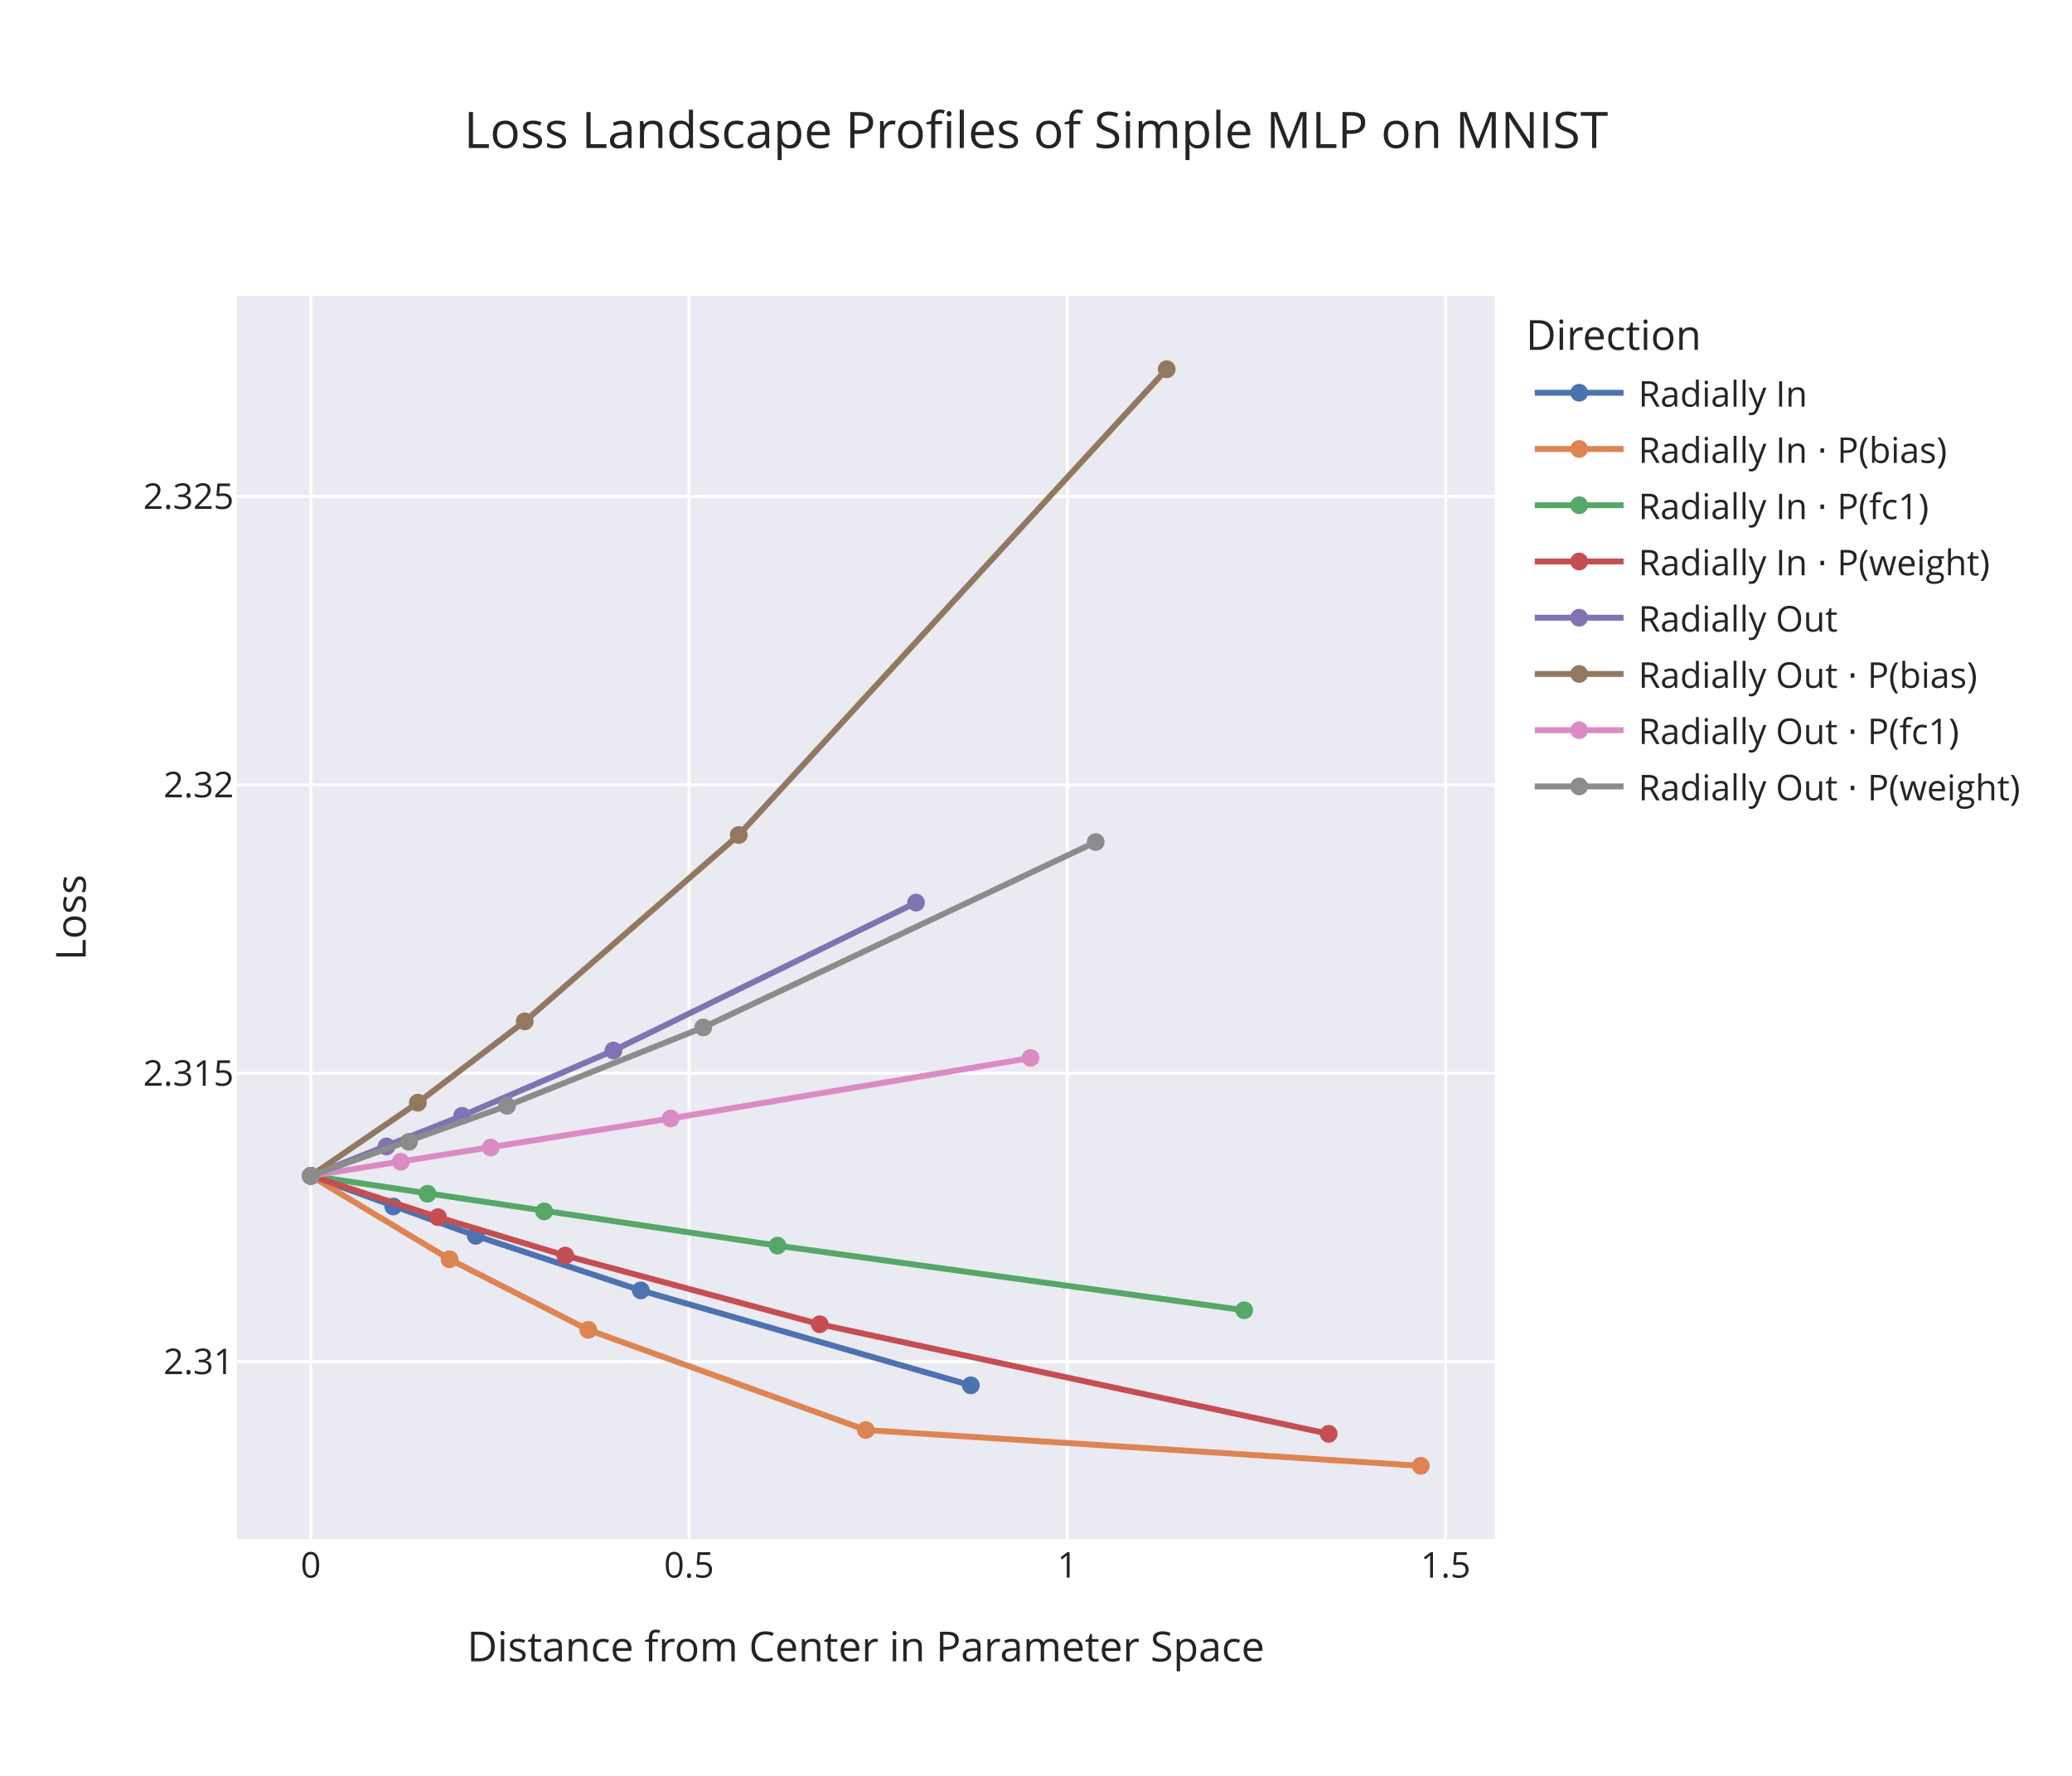
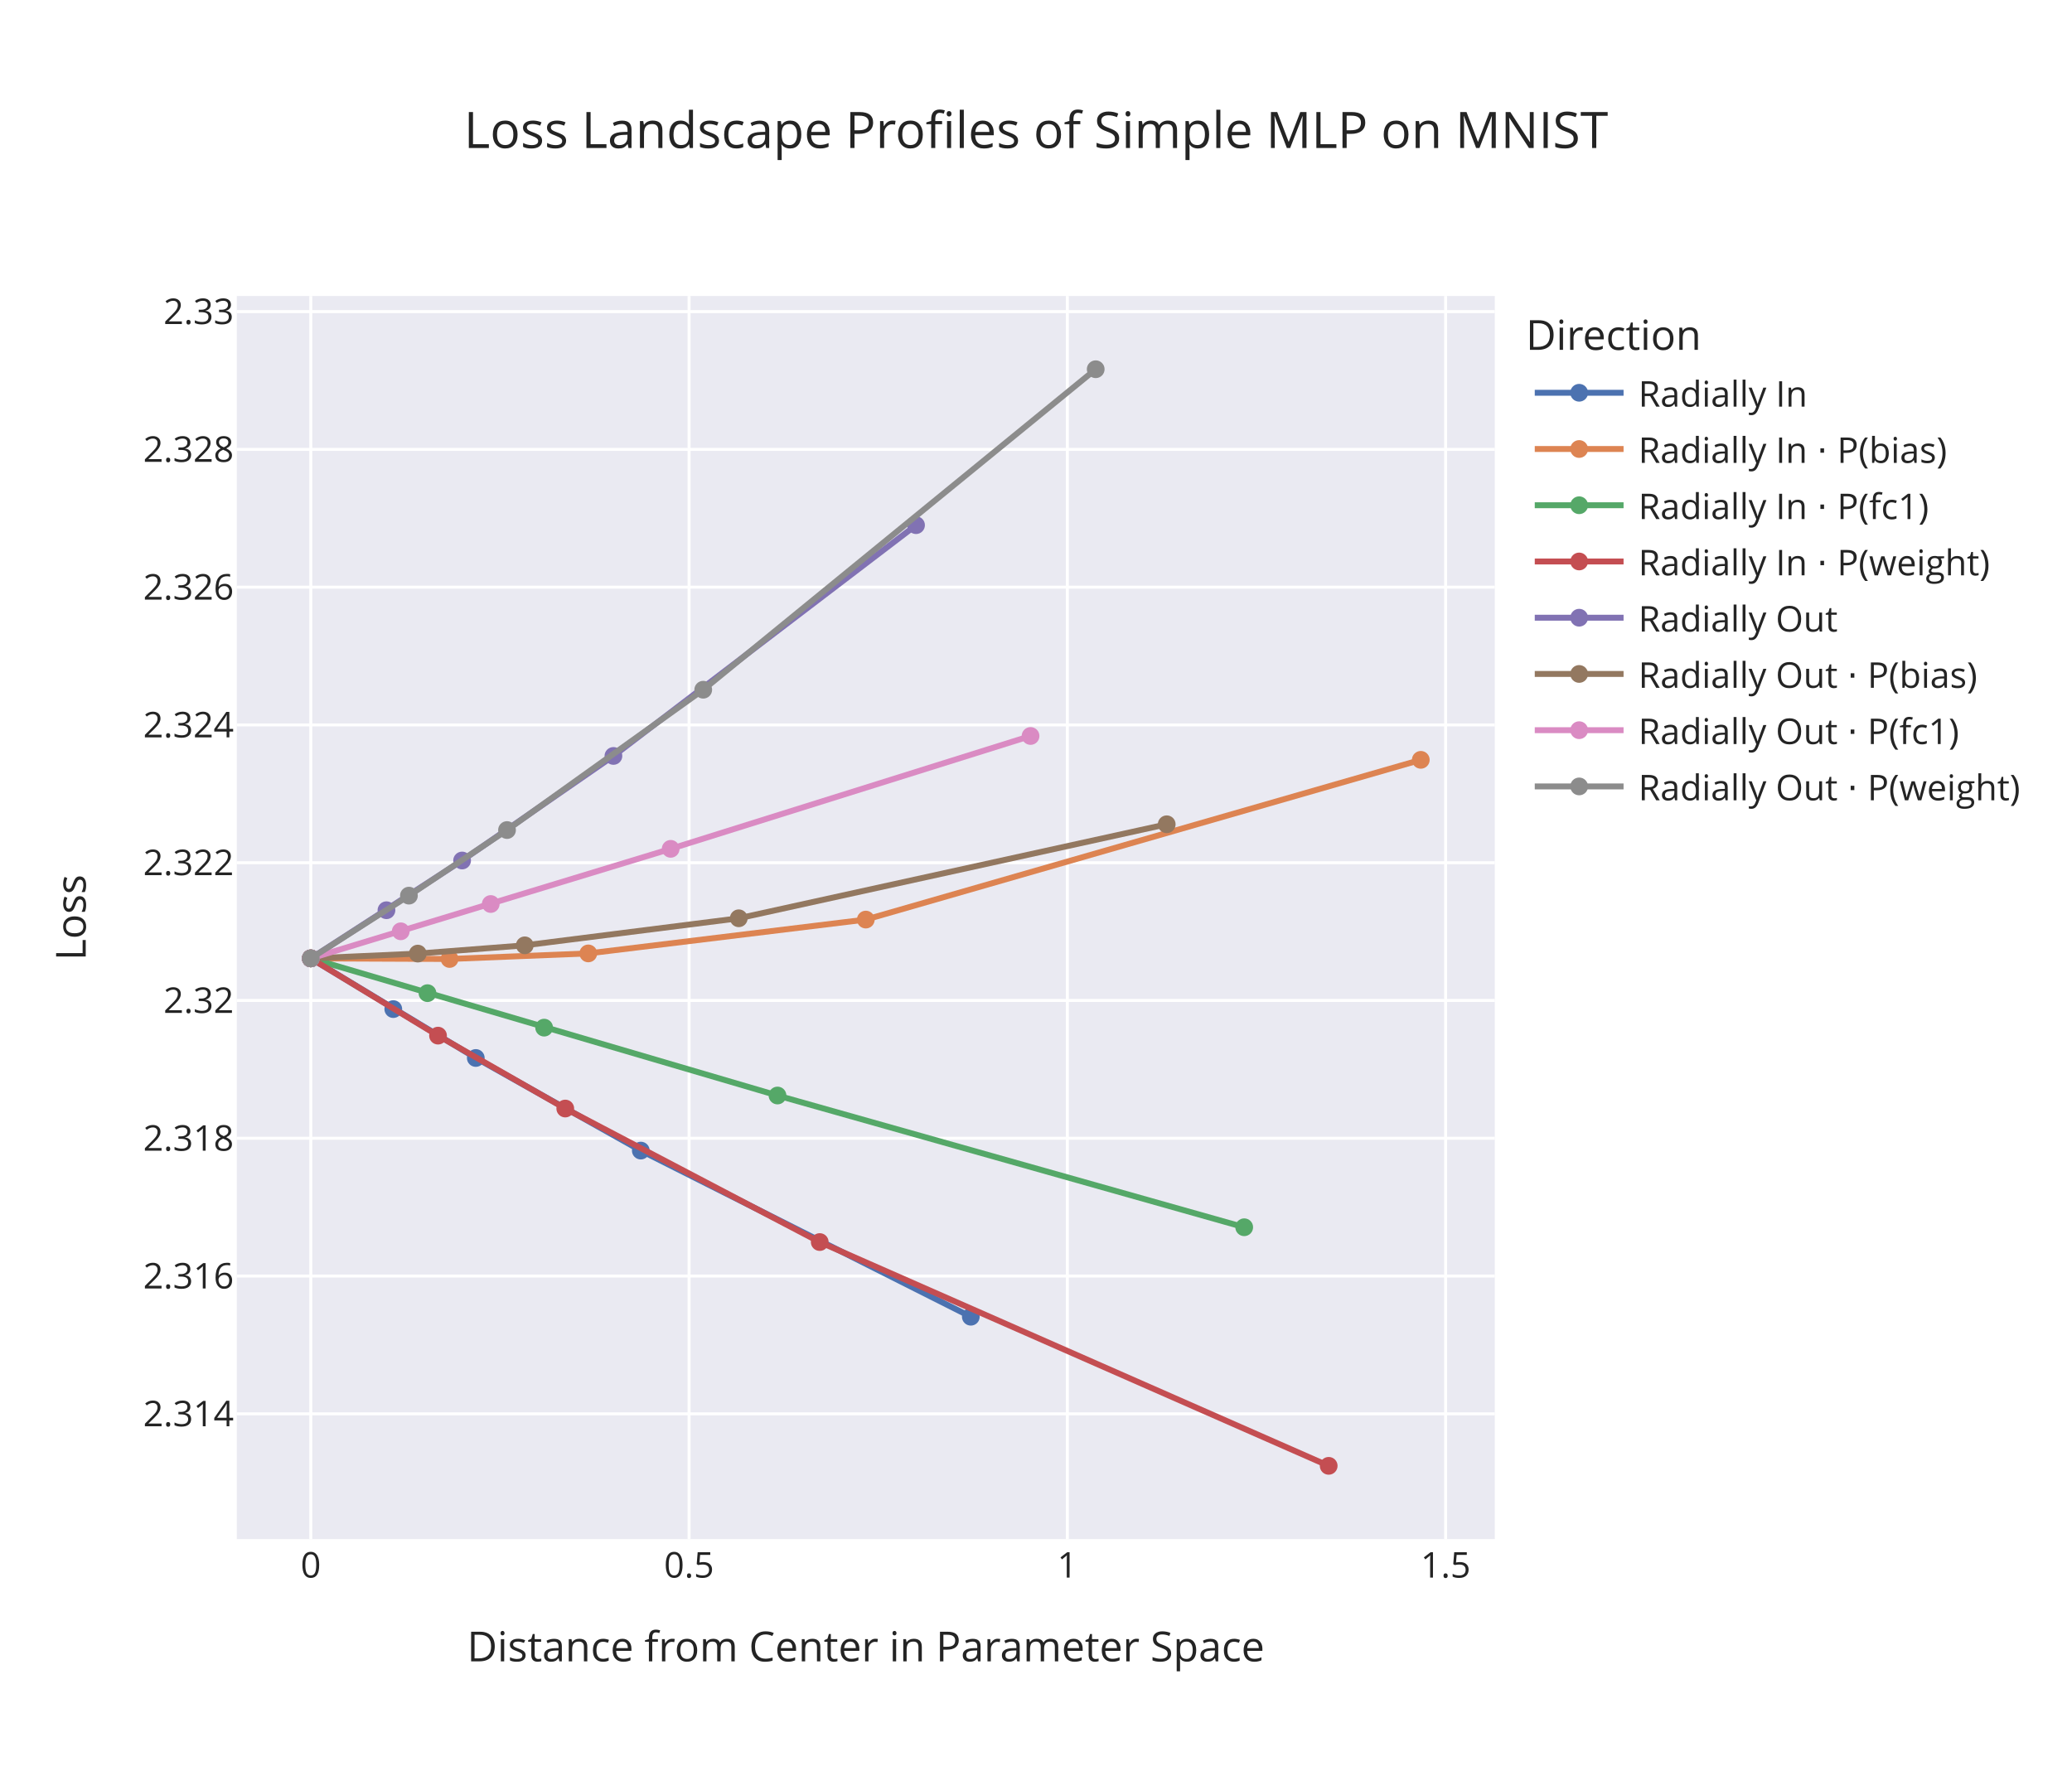
<svg xmlns="http://www.w3.org/2000/svg" class="main-svg" width="700" height="600" style="" viewBox="0 0 700 600">
  <rect x="0" y="0" width="700" height="600" style="fill: rgb(255, 255, 255); fill-opacity: 1;" />
-   <defs id="defs-9ad102">
+   <defs id="defs-2130d6">
    <g class="clips">
-       <clipPath id="clip9ad102xyplot" class="plotclip">
+       <clipPath id="clip2130d6xyplot" class="plotclip">
        <rect width="425" height="420" />
      </clipPath>
-       <clipPath class="axesclip" id="clip9ad102x">
+       <clipPath class="axesclip" id="clip2130d6x">
        <rect x="80" y="0" width="425" height="600" />
      </clipPath>
-       <clipPath class="axesclip" id="clip9ad102y">
+       <clipPath class="axesclip" id="clip2130d6y">
        <rect x="0" y="100" width="700" height="420" />
      </clipPath>
-       <clipPath class="axesclip" id="clip9ad102xy">
+       <clipPath class="axesclip" id="clip2130d6xy">
        <rect x="80" y="100" width="425" height="420" />
      </clipPath>
    </g>
    <g class="gradients" />
    <g class="patterns" />
  </defs>
  <g class="bglayer">
    <rect class="bg" x="80" y="100" width="425" height="420" style="fill: rgb(234, 234, 242); fill-opacity: 1; stroke-width: 0;" />
  </g>
  <g class="layer-below">
    <g class="imagelayer" />
    <g class="shapelayer" />
  </g>
  <g class="cartesianlayer">
    <g class="subplot xy">
      <g class="layer-subplot">
        <g class="shapelayer" />
        <g class="imagelayer" />
      </g>
      <g class="minor-gridlayer">
        <g class="x" />
        <g class="y" />
      </g>
      <g class="gridlayer">
        <g class="x">
          <path class="xgrid crisp" transform="translate(232.79,0)" d="M0,100v420" style="stroke: rgb(255, 255, 255); stroke-opacity: 1; stroke-width: 1px;" />
          <path class="xgrid crisp" transform="translate(360.59,0)" d="M0,100v420" style="stroke: rgb(255, 255, 255); stroke-opacity: 1; stroke-width: 1px;" />
          <path class="xgrid crisp" transform="translate(488.38,0)" d="M0,100v420" style="stroke: rgb(255, 255, 255); stroke-opacity: 1; stroke-width: 1px;" />
        </g>
        <g class="y">
-           <path class="ygrid crisp" transform="translate(0,460.05)" d="M80,0h425" style="stroke: rgb(255, 255, 255); stroke-opacity: 1; stroke-width: 1px;" />
-           <path class="ygrid crisp" transform="translate(0,362.61)" d="M80,0h425" style="stroke: rgb(255, 255, 255); stroke-opacity: 1; stroke-width: 1px;" />
-           <path class="ygrid crisp" transform="translate(0,265.17)" d="M80,0h425" style="stroke: rgb(255, 255, 255); stroke-opacity: 1; stroke-width: 1px;" />
-           <path class="ygrid crisp" transform="translate(0,167.72)" d="M80,0h425" style="stroke: rgb(255, 255, 255); stroke-opacity: 1; stroke-width: 1px;" />
+           <path class="ygrid crisp" transform="translate(0,477.67)" d="M80,0h425" style="stroke: rgb(255, 255, 255); stroke-opacity: 1; stroke-width: 1px;" />
+           <path class="ygrid crisp" transform="translate(0,431.12)" d="M80,0h425" style="stroke: rgb(255, 255, 255); stroke-opacity: 1; stroke-width: 1px;" />
+           <path class="ygrid crisp" transform="translate(0,384.57)" d="M80,0h425" style="stroke: rgb(255, 255, 255); stroke-opacity: 1; stroke-width: 1px;" />
+           <path class="ygrid crisp" transform="translate(0,338.02)" d="M80,0h425" style="stroke: rgb(255, 255, 255); stroke-opacity: 1; stroke-width: 1px;" />
+           <path class="ygrid crisp" transform="translate(0,291.47)" d="M80,0h425" style="stroke: rgb(255, 255, 255); stroke-opacity: 1; stroke-width: 1px;" />
+           <path class="ygrid crisp" transform="translate(0,244.93)" d="M80,0h425" style="stroke: rgb(255, 255, 255); stroke-opacity: 1; stroke-width: 1px;" />
+           <path class="ygrid crisp" transform="translate(0,198.38)" d="M80,0h425" style="stroke: rgb(255, 255, 255); stroke-opacity: 1; stroke-width: 1px;" />
+           <path class="ygrid crisp" transform="translate(0,151.83)" d="M80,0h425" style="stroke: rgb(255, 255, 255); stroke-opacity: 1; stroke-width: 1px;" />
+           <path class="ygrid crisp" transform="translate(0,105.28)" d="M80,0h425" style="stroke: rgb(255, 255, 255); stroke-opacity: 1; stroke-width: 1px;" />
        </g>
      </g>
      <g class="zerolinelayer">
        <path class="xzl zl crisp" transform="translate(105,0)" d="M0,100v420" style="stroke: rgb(255, 255, 255); stroke-opacity: 1; stroke-width: 1px;" />
      </g>
      <g class="layer-between">
        <g class="shapelayer" />
        <g class="imagelayer" />
      </g>
      <path class="xlines-below" />
      <path class="ylines-below" />
      <g class="overlines-below" />
      <g class="xaxislayer-below" />
      <g class="yaxislayer-below" />
      <g class="overaxes-below" />
-       <g class="plot" transform="translate(80,100)" clip-path="url(#clip9ad102xyplot)">
+       <g class="plot" transform="translate(80,100)" clip-path="url(#clip2130d6xyplot)">
        <g class="scatterlayer mlayer">
-           <g class="trace scatter trace8f8d74" style="stroke-miterlimit: 2; opacity: 1;">
-             <g class="fills" />
-             <g class="errorbars" />
-             <g class="lines">
-               <path class="js-line" d="M25,297.27L80.74,317.53L136.49,335.98L247.98,368.05" style="vector-effect: none; fill: none; stroke: rgb(76, 114, 176); stroke-opacity: 1; stroke-width: 2px; opacity: 1;" />
-             </g>
-             <g class="points">
-               <path class="point" transform="translate(25,297.27)" d="M3,0A3,3 0 1,1 0,-3A3,3 0 0,1 3,0Z" style="opacity: 1; stroke-width: 0px; fill: rgb(76, 114, 176); fill-opacity: 1;" />
-               <path class="point" transform="translate(52.87,307.63)" d="M3,0A3,3 0 1,1 0,-3A3,3 0 0,1 3,0Z" style="opacity: 1; stroke-width: 0px; fill: rgb(76, 114, 176); fill-opacity: 1;" />
-               <path class="point" transform="translate(80.74,317.53)" d="M3,0A3,3 0 1,1 0,-3A3,3 0 0,1 3,0Z" style="opacity: 1; stroke-width: 0px; fill: rgb(76, 114, 176); fill-opacity: 1;" />
-               <path class="point" transform="translate(136.49,335.98)" d="M3,0A3,3 0 1,1 0,-3A3,3 0 0,1 3,0Z" style="opacity: 1; stroke-width: 0px; fill: rgb(76, 114, 176); fill-opacity: 1;" />
-               <path class="point" transform="translate(247.98,368.05)" d="M3,0A3,3 0 1,1 0,-3A3,3 0 0,1 3,0Z" style="opacity: 1; stroke-width: 0px; fill: rgb(76, 114, 176); fill-opacity: 1;" />
-             </g>
-             <g class="text" />
-           </g>
-           <g class="trace scatter tracecaebf9" style="stroke-miterlimit: 2; opacity: 1;">
-             <g class="fills" />
-             <g class="errorbars" />
-             <g class="lines">
-               <path class="js-line" d="M25,297.27L71.88,325.46L118.75,349.3L212.5,383.15L400,395.25" style="vector-effect: none; fill: none; stroke: rgb(221, 132, 82); stroke-opacity: 1; stroke-width: 2px; opacity: 1;" />
-             </g>
-             <g class="points">
-               <path class="point" transform="translate(25,297.27)" d="M3,0A3,3 0 1,1 0,-3A3,3 0 0,1 3,0Z" style="opacity: 1; stroke-width: 0px; fill: rgb(221, 132, 82); fill-opacity: 1;" />
-               <path class="point" transform="translate(71.88,325.46)" d="M3,0A3,3 0 1,1 0,-3A3,3 0 0,1 3,0Z" style="opacity: 1; stroke-width: 0px; fill: rgb(221, 132, 82); fill-opacity: 1;" />
-               <path class="point" transform="translate(118.75,349.3)" d="M3,0A3,3 0 1,1 0,-3A3,3 0 0,1 3,0Z" style="opacity: 1; stroke-width: 0px; fill: rgb(221, 132, 82); fill-opacity: 1;" />
-               <path class="point" transform="translate(212.5,383.15)" d="M3,0A3,3 0 1,1 0,-3A3,3 0 0,1 3,0Z" style="opacity: 1; stroke-width: 0px; fill: rgb(221, 132, 82); fill-opacity: 1;" />
-               <path class="point" transform="translate(400,395.25)" d="M3,0A3,3 0 1,1 0,-3A3,3 0 0,1 3,0Z" style="opacity: 1; stroke-width: 0px; fill: rgb(221, 132, 82); fill-opacity: 1;" />
-             </g>
-             <g class="text" />
-           </g>
-           <g class="trace scatter trace09214c" style="stroke-miterlimit: 2; opacity: 1;">
-             <g class="fills" />
-             <g class="errorbars" />
-             <g class="lines">
-               <path class="js-line" d="M25,297.27L182.67,320.85L340.34,342.69" style="vector-effect: none; fill: none; stroke: rgb(85, 168, 104); stroke-opacity: 1; stroke-width: 2px; opacity: 1;" />
-             </g>
-             <g class="points">
-               <path class="point" transform="translate(25,297.27)" d="M3,0A3,3 0 1,1 0,-3A3,3 0 0,1 3,0Z" style="opacity: 1; stroke-width: 0px; fill: rgb(85, 168, 104); fill-opacity: 1;" />
-               <path class="point" transform="translate(64.42,303.33)" d="M3,0A3,3 0 1,1 0,-3A3,3 0 0,1 3,0Z" style="opacity: 1; stroke-width: 0px; fill: rgb(85, 168, 104); fill-opacity: 1;" />
-               <path class="point" transform="translate(103.83,309.28)" d="M3,0A3,3 0 1,1 0,-3A3,3 0 0,1 3,0Z" style="opacity: 1; stroke-width: 0px; fill: rgb(85, 168, 104); fill-opacity: 1;" />
-               <path class="point" transform="translate(182.67,320.85)" d="M3,0A3,3 0 1,1 0,-3A3,3 0 0,1 3,0Z" style="opacity: 1; stroke-width: 0px; fill: rgb(85, 168, 104); fill-opacity: 1;" />
-               <path class="point" transform="translate(340.34,342.69)" d="M3,0A3,3 0 1,1 0,-3A3,3 0 0,1 3,0Z" style="opacity: 1; stroke-width: 0px; fill: rgb(85, 168, 104); fill-opacity: 1;" />
-             </g>
-             <g class="text" />
-           </g>
-           <g class="trace scatter trace6b69e2" style="stroke-miterlimit: 2; opacity: 1;">
-             <g class="fills" />
-             <g class="errorbars" />
-             <g class="lines">
-               <path class="js-line" d="M25,297.27L67.98,311.24L110.97,324.21L196.94,347.41L368.88,384.44" style="vector-effect: none; fill: none; stroke: rgb(196, 78, 82); stroke-opacity: 1; stroke-width: 2px; opacity: 1;" />
-             </g>
-             <g class="points">
-               <path class="point" transform="translate(25,297.27)" d="M3,0A3,3 0 1,1 0,-3A3,3 0 0,1 3,0Z" style="opacity: 1; stroke-width: 0px; fill: rgb(196, 78, 82); fill-opacity: 1;" />
-               <path class="point" transform="translate(67.98,311.24)" d="M3,0A3,3 0 1,1 0,-3A3,3 0 0,1 3,0Z" style="opacity: 1; stroke-width: 0px; fill: rgb(196, 78, 82); fill-opacity: 1;" />
-               <path class="point" transform="translate(110.97,324.21)" d="M3,0A3,3 0 1,1 0,-3A3,3 0 0,1 3,0Z" style="opacity: 1; stroke-width: 0px; fill: rgb(196, 78, 82); fill-opacity: 1;" />
-               <path class="point" transform="translate(196.94,347.41)" d="M3,0A3,3 0 1,1 0,-3A3,3 0 0,1 3,0Z" style="opacity: 1; stroke-width: 0px; fill: rgb(196, 78, 82); fill-opacity: 1;" />
-               <path class="point" transform="translate(368.88,384.44)" d="M3,0A3,3 0 1,1 0,-3A3,3 0 0,1 3,0Z" style="opacity: 1; stroke-width: 0px; fill: rgb(196, 78, 82); fill-opacity: 1;" />
-             </g>
-             <g class="text" />
-           </g>
-           <g class="trace scatter tracecb96c5" style="stroke-miterlimit: 2; opacity: 1;">
-             <g class="fills" />
-             <g class="errorbars" />
-             <g class="lines">
-               <path class="js-line" d="M25,297.27L76.12,276.98L127.24,254.93L229.47,204.96" style="vector-effect: none; fill: none; stroke: rgb(129, 114, 179); stroke-opacity: 1; stroke-width: 2px; opacity: 1;" />
-             </g>
-             <g class="points">
-               <path class="point" transform="translate(25,297.27)" d="M3,0A3,3 0 1,1 0,-3A3,3 0 0,1 3,0Z" style="opacity: 1; stroke-width: 0px; fill: rgb(129, 114, 179); fill-opacity: 1;" />
-               <path class="point" transform="translate(50.56,287.34)" d="M3,0A3,3 0 1,1 0,-3A3,3 0 0,1 3,0Z" style="opacity: 1; stroke-width: 0px; fill: rgb(129, 114, 179); fill-opacity: 1;" />
-               <path class="point" transform="translate(76.12,276.98)" d="M3,0A3,3 0 1,1 0,-3A3,3 0 0,1 3,0Z" style="opacity: 1; stroke-width: 0px; fill: rgb(129, 114, 179); fill-opacity: 1;" />
-               <path class="point" transform="translate(127.24,254.93)" d="M3,0A3,3 0 1,1 0,-3A3,3 0 0,1 3,0Z" style="opacity: 1; stroke-width: 0px; fill: rgb(129, 114, 179); fill-opacity: 1;" />
-               <path class="point" transform="translate(229.47,204.96)" d="M3,0A3,3 0 1,1 0,-3A3,3 0 0,1 3,0Z" style="opacity: 1; stroke-width: 0px; fill: rgb(129, 114, 179); fill-opacity: 1;" />
-             </g>
-             <g class="text" />
-           </g>
-           <g class="trace scatter trace5e7b5b" style="stroke-miterlimit: 2; opacity: 1;">
-             <g class="fills" />
-             <g class="errorbars" />
-             <g class="lines">
-               <path class="js-line" d="M25,297.27L61.15,272.56L97.29,245.09L169.58,182.12L314.16,24.75" style="vector-effect: none; fill: none; stroke: rgb(147, 120, 96); stroke-opacity: 1; stroke-width: 2px; opacity: 1;" />
-             </g>
-             <g class="points">
-               <path class="point" transform="translate(25,297.27)" d="M3,0A3,3 0 1,1 0,-3A3,3 0 0,1 3,0Z" style="opacity: 1; stroke-width: 0px; fill: rgb(147, 120, 96); fill-opacity: 1;" />
-               <path class="point" transform="translate(61.15,272.56)" d="M3,0A3,3 0 1,1 0,-3A3,3 0 0,1 3,0Z" style="opacity: 1; stroke-width: 0px; fill: rgb(147, 120, 96); fill-opacity: 1;" />
-               <path class="point" transform="translate(97.29,245.09)" d="M3,0A3,3 0 1,1 0,-3A3,3 0 0,1 3,0Z" style="opacity: 1; stroke-width: 0px; fill: rgb(147, 120, 96); fill-opacity: 1;" />
-               <path class="point" transform="translate(169.58,182.12)" d="M3,0A3,3 0 1,1 0,-3A3,3 0 0,1 3,0Z" style="opacity: 1; stroke-width: 0px; fill: rgb(147, 120, 96); fill-opacity: 1;" />
-               <path class="point" transform="translate(314.16,24.75)" d="M3,0A3,3 0 1,1 0,-3A3,3 0 0,1 3,0Z" style="opacity: 1; stroke-width: 0px; fill: rgb(147, 120, 96); fill-opacity: 1;" />
-             </g>
-             <g class="text" />
-           </g>
-           <g class="trace scatter traceb1398b" style="stroke-miterlimit: 2; opacity: 1;">
-             <g class="fills" />
-             <g class="errorbars" />
-             <g class="lines">
-               <path class="js-line" d="M25,297.27L146.58,277.89L268.16,257.44" style="vector-effect: none; fill: none; stroke: rgb(218, 139, 195); stroke-opacity: 1; stroke-width: 2px; opacity: 1;" />
-             </g>
-             <g class="points">
-               <path class="point" transform="translate(25,297.27)" d="M3,0A3,3 0 1,1 0,-3A3,3 0 0,1 3,0Z" style="opacity: 1; stroke-width: 0px; fill: rgb(218, 139, 195); fill-opacity: 1;" />
-               <path class="point" transform="translate(55.39,292.52)" d="M3,0A3,3 0 1,1 0,-3A3,3 0 0,1 3,0Z" style="opacity: 1; stroke-width: 0px; fill: rgb(218, 139, 195); fill-opacity: 1;" />
-               <path class="point" transform="translate(85.79,287.71)" d="M3,0A3,3 0 1,1 0,-3A3,3 0 0,1 3,0Z" style="opacity: 1; stroke-width: 0px; fill: rgb(218, 139, 195); fill-opacity: 1;" />
-               <path class="point" transform="translate(146.58,277.89)" d="M3,0A3,3 0 1,1 0,-3A3,3 0 0,1 3,0Z" style="opacity: 1; stroke-width: 0px; fill: rgb(218, 139, 195); fill-opacity: 1;" />
-               <path class="point" transform="translate(268.16,257.44)" d="M3,0A3,3 0 1,1 0,-3A3,3 0 0,1 3,0Z" style="opacity: 1; stroke-width: 0px; fill: rgb(218, 139, 195); fill-opacity: 1;" />
-             </g>
-             <g class="text" />
-           </g>
-           <g class="trace scatter trace9cef48" style="stroke-miterlimit: 2; opacity: 1;">
-             <g class="fills" />
-             <g class="errorbars" />
-             <g class="lines">
-               <path class="js-line" d="M25,297.27L91.29,273.61L157.58,247.12L290.17,184.49" style="vector-effect: none; fill: none; stroke: rgb(140, 140, 140); stroke-opacity: 1; stroke-width: 2px; opacity: 1;" />
-             </g>
-             <g class="points">
-               <path class="point" transform="translate(25,297.27)" d="M3,0A3,3 0 1,1 0,-3A3,3 0 0,1 3,0Z" style="opacity: 1; stroke-width: 0px; fill: rgb(140, 140, 140); fill-opacity: 1;" />
-               <path class="point" transform="translate(58.15,285.77)" d="M3,0A3,3 0 1,1 0,-3A3,3 0 0,1 3,0Z" style="opacity: 1; stroke-width: 0px; fill: rgb(140, 140, 140); fill-opacity: 1;" />
-               <path class="point" transform="translate(91.29,273.61)" d="M3,0A3,3 0 1,1 0,-3A3,3 0 0,1 3,0Z" style="opacity: 1; stroke-width: 0px; fill: rgb(140, 140, 140); fill-opacity: 1;" />
-               <path class="point" transform="translate(157.58,247.12)" d="M3,0A3,3 0 1,1 0,-3A3,3 0 0,1 3,0Z" style="opacity: 1; stroke-width: 0px; fill: rgb(140, 140, 140); fill-opacity: 1;" />
-               <path class="point" transform="translate(290.17,184.49)" d="M3,0A3,3 0 1,1 0,-3A3,3 0 0,1 3,0Z" style="opacity: 1; stroke-width: 0px; fill: rgb(140, 140, 140); fill-opacity: 1;" />
+           <g class="trace scatter trace236311" style="stroke-miterlimit: 2; opacity: 1;">
+             <g class="fills" />
+             <g class="errorbars" />
+             <g class="lines">
+               <path class="js-line" d="M25,223.8L80.74,257.45L136.49,288.74L247.98,344.87" style="vector-effect: none; fill: none; stroke: rgb(76, 114, 176); stroke-opacity: 1; stroke-width: 2px; opacity: 1;" />
+             </g>
+             <g class="points">
+               <path class="point" transform="translate(25,223.8)" d="M3,0A3,3 0 1,1 0,-3A3,3 0 0,1 3,0Z" style="opacity: 1; stroke-width: 0px; fill: rgb(76, 114, 176); fill-opacity: 1;" />
+               <path class="point" transform="translate(52.87,240.93)" d="M3,0A3,3 0 1,1 0,-3A3,3 0 0,1 3,0Z" style="opacity: 1; stroke-width: 0px; fill: rgb(76, 114, 176); fill-opacity: 1;" />
+               <path class="point" transform="translate(80.74,257.45)" d="M3,0A3,3 0 1,1 0,-3A3,3 0 0,1 3,0Z" style="opacity: 1; stroke-width: 0px; fill: rgb(76, 114, 176); fill-opacity: 1;" />
+               <path class="point" transform="translate(136.49,288.74)" d="M3,0A3,3 0 1,1 0,-3A3,3 0 0,1 3,0Z" style="opacity: 1; stroke-width: 0px; fill: rgb(76, 114, 176); fill-opacity: 1;" />
+               <path class="point" transform="translate(247.98,344.87)" d="M3,0A3,3 0 1,1 0,-3A3,3 0 0,1 3,0Z" style="opacity: 1; stroke-width: 0px; fill: rgb(76, 114, 176); fill-opacity: 1;" />
+             </g>
+             <g class="text" />
+           </g>
+           <g class="trace scatter trace91ebf4" style="stroke-miterlimit: 2; opacity: 1;">
+             <g class="fills" />
+             <g class="errorbars" />
+             <g class="lines">
+               <path class="js-line" d="M25,223.8L71.88,224L118.75,222.12L212.5,210.69L400,156.72" style="vector-effect: none; fill: none; stroke: rgb(221, 132, 82); stroke-opacity: 1; stroke-width: 2px; opacity: 1;" />
+             </g>
+             <g class="points">
+               <path class="point" transform="translate(25,223.8)" d="M3,0A3,3 0 1,1 0,-3A3,3 0 0,1 3,0Z" style="opacity: 1; stroke-width: 0px; fill: rgb(221, 132, 82); fill-opacity: 1;" />
+               <path class="point" transform="translate(71.88,224)" d="M3,0A3,3 0 1,1 0,-3A3,3 0 0,1 3,0Z" style="opacity: 1; stroke-width: 0px; fill: rgb(221, 132, 82); fill-opacity: 1;" />
+               <path class="point" transform="translate(118.75,222.12)" d="M3,0A3,3 0 1,1 0,-3A3,3 0 0,1 3,0Z" style="opacity: 1; stroke-width: 0px; fill: rgb(221, 132, 82); fill-opacity: 1;" />
+               <path class="point" transform="translate(212.5,210.69)" d="M3,0A3,3 0 1,1 0,-3A3,3 0 0,1 3,0Z" style="opacity: 1; stroke-width: 0px; fill: rgb(221, 132, 82); fill-opacity: 1;" />
+               <path class="point" transform="translate(400,156.72)" d="M3,0A3,3 0 1,1 0,-3A3,3 0 0,1 3,0Z" style="opacity: 1; stroke-width: 0px; fill: rgb(221, 132, 82); fill-opacity: 1;" />
+             </g>
+             <g class="text" />
+           </g>
+           <g class="trace scatter trace06d249" style="stroke-miterlimit: 2; opacity: 1;">
+             <g class="fills" />
+             <g class="errorbars" />
+             <g class="lines">
+               <path class="js-line" d="M25,223.8L182.67,270.13L340.34,314.64" style="vector-effect: none; fill: none; stroke: rgb(85, 168, 104); stroke-opacity: 1; stroke-width: 2px; opacity: 1;" />
+             </g>
+             <g class="points">
+               <path class="point" transform="translate(25,223.8)" d="M3,0A3,3 0 1,1 0,-3A3,3 0 0,1 3,0Z" style="opacity: 1; stroke-width: 0px; fill: rgb(85, 168, 104); fill-opacity: 1;" />
+               <path class="point" transform="translate(64.42,235.55)" d="M3,0A3,3 0 1,1 0,-3A3,3 0 0,1 3,0Z" style="opacity: 1; stroke-width: 0px; fill: rgb(85, 168, 104); fill-opacity: 1;" />
+               <path class="point" transform="translate(103.83,247.2)" d="M3,0A3,3 0 1,1 0,-3A3,3 0 0,1 3,0Z" style="opacity: 1; stroke-width: 0px; fill: rgb(85, 168, 104); fill-opacity: 1;" />
+               <path class="point" transform="translate(182.67,270.13)" d="M3,0A3,3 0 1,1 0,-3A3,3 0 0,1 3,0Z" style="opacity: 1; stroke-width: 0px; fill: rgb(85, 168, 104); fill-opacity: 1;" />
+               <path class="point" transform="translate(340.34,314.64)" d="M3,0A3,3 0 1,1 0,-3A3,3 0 0,1 3,0Z" style="opacity: 1; stroke-width: 0px; fill: rgb(85, 168, 104); fill-opacity: 1;" />
+             </g>
+             <g class="text" />
+           </g>
+           <g class="trace scatter trace33803d" style="stroke-miterlimit: 2; opacity: 1;">
+             <g class="fills" />
+             <g class="errorbars" />
+             <g class="lines">
+               <path class="js-line" d="M25,223.8L67.98,249.9L110.97,274.53L196.94,319.64L368.88,395.25" style="vector-effect: none; fill: none; stroke: rgb(196, 78, 82); stroke-opacity: 1; stroke-width: 2px; opacity: 1;" />
+             </g>
+             <g class="points">
+               <path class="point" transform="translate(25,223.8)" d="M3,0A3,3 0 1,1 0,-3A3,3 0 0,1 3,0Z" style="opacity: 1; stroke-width: 0px; fill: rgb(196, 78, 82); fill-opacity: 1;" />
+               <path class="point" transform="translate(67.98,249.9)" d="M3,0A3,3 0 1,1 0,-3A3,3 0 0,1 3,0Z" style="opacity: 1; stroke-width: 0px; fill: rgb(196, 78, 82); fill-opacity: 1;" />
+               <path class="point" transform="translate(110.97,274.53)" d="M3,0A3,3 0 1,1 0,-3A3,3 0 0,1 3,0Z" style="opacity: 1; stroke-width: 0px; fill: rgb(196, 78, 82); fill-opacity: 1;" />
+               <path class="point" transform="translate(196.94,319.64)" d="M3,0A3,3 0 1,1 0,-3A3,3 0 0,1 3,0Z" style="opacity: 1; stroke-width: 0px; fill: rgb(196, 78, 82); fill-opacity: 1;" />
+               <path class="point" transform="translate(368.88,395.25)" d="M3,0A3,3 0 1,1 0,-3A3,3 0 0,1 3,0Z" style="opacity: 1; stroke-width: 0px; fill: rgb(196, 78, 82); fill-opacity: 1;" />
+             </g>
+             <g class="text" />
+           </g>
+           <g class="trace scatter traceeb751b" style="stroke-miterlimit: 2; opacity: 1;">
+             <g class="fills" />
+             <g class="errorbars" />
+             <g class="lines">
+               <path class="js-line" d="M25,223.8L76.12,190.73L127.24,155.4L229.47,77.43" style="vector-effect: none; fill: none; stroke: rgb(129, 114, 179); stroke-opacity: 1; stroke-width: 2px; opacity: 1;" />
+             </g>
+             <g class="points">
+               <path class="point" transform="translate(25,223.8)" d="M3,0A3,3 0 1,1 0,-3A3,3 0 0,1 3,0Z" style="opacity: 1; stroke-width: 0px; fill: rgb(129, 114, 179); fill-opacity: 1;" />
+               <path class="point" transform="translate(50.56,207.53)" d="M3,0A3,3 0 1,1 0,-3A3,3 0 0,1 3,0Z" style="opacity: 1; stroke-width: 0px; fill: rgb(129, 114, 179); fill-opacity: 1;" />
+               <path class="point" transform="translate(76.12,190.73)" d="M3,0A3,3 0 1,1 0,-3A3,3 0 0,1 3,0Z" style="opacity: 1; stroke-width: 0px; fill: rgb(129, 114, 179); fill-opacity: 1;" />
+               <path class="point" transform="translate(127.24,155.4)" d="M3,0A3,3 0 1,1 0,-3A3,3 0 0,1 3,0Z" style="opacity: 1; stroke-width: 0px; fill: rgb(129, 114, 179); fill-opacity: 1;" />
+               <path class="point" transform="translate(229.47,77.43)" d="M3,0A3,3 0 1,1 0,-3A3,3 0 0,1 3,0Z" style="opacity: 1; stroke-width: 0px; fill: rgb(129, 114, 179); fill-opacity: 1;" />
+             </g>
+             <g class="text" />
+           </g>
+           <g class="trace scatter tracea0b124" style="stroke-miterlimit: 2; opacity: 1;">
+             <g class="fills" />
+             <g class="errorbars" />
+             <g class="lines">
+               <path class="js-line" d="M25,223.8L61.15,222.18L97.29,219.39L169.58,210.25L314.16,178.49" style="vector-effect: none; fill: none; stroke: rgb(147, 120, 96); stroke-opacity: 1; stroke-width: 2px; opacity: 1;" />
+             </g>
+             <g class="points">
+               <path class="point" transform="translate(25,223.8)" d="M3,0A3,3 0 1,1 0,-3A3,3 0 0,1 3,0Z" style="opacity: 1; stroke-width: 0px; fill: rgb(147, 120, 96); fill-opacity: 1;" />
+               <path class="point" transform="translate(61.15,222.18)" d="M3,0A3,3 0 1,1 0,-3A3,3 0 0,1 3,0Z" style="opacity: 1; stroke-width: 0px; fill: rgb(147, 120, 96); fill-opacity: 1;" />
+               <path class="point" transform="translate(97.29,219.39)" d="M3,0A3,3 0 1,1 0,-3A3,3 0 0,1 3,0Z" style="opacity: 1; stroke-width: 0px; fill: rgb(147, 120, 96); fill-opacity: 1;" />
+               <path class="point" transform="translate(169.58,210.25)" d="M3,0A3,3 0 1,1 0,-3A3,3 0 0,1 3,0Z" style="opacity: 1; stroke-width: 0px; fill: rgb(147, 120, 96); fill-opacity: 1;" />
+               <path class="point" transform="translate(314.16,178.49)" d="M3,0A3,3 0 1,1 0,-3A3,3 0 0,1 3,0Z" style="opacity: 1; stroke-width: 0px; fill: rgb(147, 120, 96); fill-opacity: 1;" />
+             </g>
+             <g class="text" />
+           </g>
+           <g class="trace scatter trace3078a6" style="stroke-miterlimit: 2; opacity: 1;">
+             <g class="fills" />
+             <g class="errorbars" />
+             <g class="lines">
+               <path class="js-line" d="M25,223.8L146.58,186.79L268.16,148.66" style="vector-effect: none; fill: none; stroke: rgb(218, 139, 195); stroke-opacity: 1; stroke-width: 2px; opacity: 1;" />
+             </g>
+             <g class="points">
+               <path class="point" transform="translate(25,223.8)" d="M3,0A3,3 0 1,1 0,-3A3,3 0 0,1 3,0Z" style="opacity: 1; stroke-width: 0px; fill: rgb(218, 139, 195); fill-opacity: 1;" />
+               <path class="point" transform="translate(55.39,214.65)" d="M3,0A3,3 0 1,1 0,-3A3,3 0 0,1 3,0Z" style="opacity: 1; stroke-width: 0px; fill: rgb(218, 139, 195); fill-opacity: 1;" />
+               <path class="point" transform="translate(85.79,205.43)" d="M3,0A3,3 0 1,1 0,-3A3,3 0 0,1 3,0Z" style="opacity: 1; stroke-width: 0px; fill: rgb(218, 139, 195); fill-opacity: 1;" />
+               <path class="point" transform="translate(146.58,186.79)" d="M3,0A3,3 0 1,1 0,-3A3,3 0 0,1 3,0Z" style="opacity: 1; stroke-width: 0px; fill: rgb(218, 139, 195); fill-opacity: 1;" />
+               <path class="point" transform="translate(268.16,148.66)" d="M3,0A3,3 0 1,1 0,-3A3,3 0 0,1 3,0Z" style="opacity: 1; stroke-width: 0px; fill: rgb(218, 139, 195); fill-opacity: 1;" />
+             </g>
+             <g class="text" />
+           </g>
+           <g class="trace scatter trace803551" style="stroke-miterlimit: 2; opacity: 1;">
+             <g class="fills" />
+             <g class="errorbars" />
+             <g class="lines">
+               <path class="js-line" d="M25,223.8L58.15,202.6L91.29,180.44L157.58,133.03L290.17,24.75" style="vector-effect: none; fill: none; stroke: rgb(140, 140, 140); stroke-opacity: 1; stroke-width: 2px; opacity: 1;" />
+             </g>
+             <g class="points">
+               <path class="point" transform="translate(25,223.8)" d="M3,0A3,3 0 1,1 0,-3A3,3 0 0,1 3,0Z" style="opacity: 1; stroke-width: 0px; fill: rgb(140, 140, 140); fill-opacity: 1;" />
+               <path class="point" transform="translate(58.15,202.6)" d="M3,0A3,3 0 1,1 0,-3A3,3 0 0,1 3,0Z" style="opacity: 1; stroke-width: 0px; fill: rgb(140, 140, 140); fill-opacity: 1;" />
+               <path class="point" transform="translate(91.29,180.44)" d="M3,0A3,3 0 1,1 0,-3A3,3 0 0,1 3,0Z" style="opacity: 1; stroke-width: 0px; fill: rgb(140, 140, 140); fill-opacity: 1;" />
+               <path class="point" transform="translate(157.58,133.03)" d="M3,0A3,3 0 1,1 0,-3A3,3 0 0,1 3,0Z" style="opacity: 1; stroke-width: 0px; fill: rgb(140, 140, 140); fill-opacity: 1;" />
+               <path class="point" transform="translate(290.17,24.75)" d="M3,0A3,3 0 1,1 0,-3A3,3 0 0,1 3,0Z" style="opacity: 1; stroke-width: 0px; fill: rgb(140, 140, 140); fill-opacity: 1;" />
            </g>
            <g class="text" />
          </g>
        </g>
      </g>
      <g class="overplot" />
      <path class="xlines-above crisp" d="M0,0" style="fill: none;" />
      <path class="ylines-above crisp" d="M0,0" style="fill: none;" />
      <g class="overlines-above" />
      <g class="xaxislayer-above">
        <g class="xtick">
          <text text-anchor="middle" x="0" y="533" transform="translate(105,0)" style="font-family: 'Open Sans', verdana, arial, sans-serif; font-size: 12px; fill: rgb(36, 36, 36); fill-opacity: 1; white-space: pre; opacity: 1;">0</text>
        </g>
        <g class="xtick">
          <text text-anchor="middle" x="0" y="533" style="font-family: 'Open Sans', verdana, arial, sans-serif; font-size: 12px; fill: rgb(36, 36, 36); fill-opacity: 1; white-space: pre; opacity: 1;" transform="translate(232.79,0)">0.5</text>
        </g>
        <g class="xtick">
          <text text-anchor="middle" x="0" y="533" style="font-family: 'Open Sans', verdana, arial, sans-serif; font-size: 12px; fill: rgb(36, 36, 36); fill-opacity: 1; white-space: pre; opacity: 1;" transform="translate(360.59,0)">1</text>
        </g>
        <g class="xtick">
          <text text-anchor="middle" x="0" y="533" style="font-family: 'Open Sans', verdana, arial, sans-serif; font-size: 12px; fill: rgb(36, 36, 36); fill-opacity: 1; white-space: pre; opacity: 1;" transform="translate(488.38,0)">1.5</text>
        </g>
      </g>
      <g class="yaxislayer-above">
        <g class="ytick">
-           <text text-anchor="end" x="79" y="4.2" transform="translate(0,460.05)" style="font-family: 'Open Sans', verdana, arial, sans-serif; font-size: 12px; fill: rgb(36, 36, 36); fill-opacity: 1; white-space: pre; opacity: 1;">2.31</text>
-         </g>
-         <g class="ytick">
-           <text text-anchor="end" x="79" y="4.2" style="font-family: 'Open Sans', verdana, arial, sans-serif; font-size: 12px; fill: rgb(36, 36, 36); fill-opacity: 1; white-space: pre; opacity: 1;" transform="translate(0,362.61)">2.315</text>
-         </g>
-         <g class="ytick">
-           <text text-anchor="end" x="79" y="4.2" style="font-family: 'Open Sans', verdana, arial, sans-serif; font-size: 12px; fill: rgb(36, 36, 36); fill-opacity: 1; white-space: pre; opacity: 1;" transform="translate(0,265.17)">2.32</text>
-         </g>
-         <g class="ytick">
-           <text text-anchor="end" x="79" y="4.2" style="font-family: 'Open Sans', verdana, arial, sans-serif; font-size: 12px; fill: rgb(36, 36, 36); fill-opacity: 1; white-space: pre; opacity: 1;" transform="translate(0,167.72)">2.325</text>
+           <text text-anchor="end" x="79" y="4.2" transform="translate(0,477.67)" style="font-family: 'Open Sans', verdana, arial, sans-serif; font-size: 12px; fill: rgb(36, 36, 36); fill-opacity: 1; white-space: pre; opacity: 1;">2.314</text>
+         </g>
+         <g class="ytick">
+           <text text-anchor="end" x="79" y="4.2" style="font-family: 'Open Sans', verdana, arial, sans-serif; font-size: 12px; fill: rgb(36, 36, 36); fill-opacity: 1; white-space: pre; opacity: 1;" transform="translate(0,431.12)">2.316</text>
+         </g>
+         <g class="ytick">
+           <text text-anchor="end" x="79" y="4.2" style="font-family: 'Open Sans', verdana, arial, sans-serif; font-size: 12px; fill: rgb(36, 36, 36); fill-opacity: 1; white-space: pre; opacity: 1;" transform="translate(0,384.57)">2.318</text>
+         </g>
+         <g class="ytick">
+           <text text-anchor="end" x="79" y="4.2" style="font-family: 'Open Sans', verdana, arial, sans-serif; font-size: 12px; fill: rgb(36, 36, 36); fill-opacity: 1; white-space: pre; opacity: 1;" transform="translate(0,338.02)">2.32</text>
+         </g>
+         <g class="ytick">
+           <text text-anchor="end" x="79" y="4.2" style="font-family: 'Open Sans', verdana, arial, sans-serif; font-size: 12px; fill: rgb(36, 36, 36); fill-opacity: 1; white-space: pre; opacity: 1;" transform="translate(0,291.47)">2.322</text>
+         </g>
+         <g class="ytick">
+           <text text-anchor="end" x="79" y="4.2" style="font-family: 'Open Sans', verdana, arial, sans-serif; font-size: 12px; fill: rgb(36, 36, 36); fill-opacity: 1; white-space: pre; opacity: 1;" transform="translate(0,244.93)">2.324</text>
+         </g>
+         <g class="ytick">
+           <text text-anchor="end" x="79" y="4.2" style="font-family: 'Open Sans', verdana, arial, sans-serif; font-size: 12px; fill: rgb(36, 36, 36); fill-opacity: 1; white-space: pre; opacity: 1;" transform="translate(0,198.38)">2.326</text>
+         </g>
+         <g class="ytick">
+           <text text-anchor="end" x="79" y="4.2" style="font-family: 'Open Sans', verdana, arial, sans-serif; font-size: 12px; fill: rgb(36, 36, 36); fill-opacity: 1; white-space: pre; opacity: 1;" transform="translate(0,151.83)">2.328</text>
+         </g>
+         <g class="ytick">
+           <text text-anchor="end" x="79" y="4.2" style="font-family: 'Open Sans', verdana, arial, sans-serif; font-size: 12px; fill: rgb(36, 36, 36); fill-opacity: 1; white-space: pre; opacity: 1;" transform="translate(0,105.28)">2.33</text>
        </g>
      </g>
      <g class="overaxes-above" />
    </g>
  </g>
  <g class="polarlayer" />
  <g class="smithlayer" />
  <g class="ternarylayer" />
  <g class="geolayer" />
  <g class="funnelarealayer" />
  <g class="pielayer" />
  <g class="iciclelayer" />
  <g class="treemaplayer" />
  <g class="sunburstlayer" />
  <g class="glimages" />
-   <defs id="topdefs-9ad102">
+   <defs id="topdefs-2130d6">
    <g class="clips" />
-     <clipPath id="legend9ad102">
+     <clipPath id="legend2130d6">
      <rect width="175" height="181" x="0" y="0" />
    </clipPath>
  </defs>
  <g class="layer-above">
    <g class="imagelayer" />
    <g class="shapelayer" />
  </g>
  <g class="infolayer">
    <g class="legend" pointer-events="all" transform="translate(513.5,100)">
      <rect class="bg" shape-rendering="crispEdges" style="stroke: rgb(68, 68, 68); stroke-opacity: 1; fill: rgb(255, 255, 255); fill-opacity: 1; stroke-width: 0px;" width="175" height="181" x="0" y="0" />
-       <g class="scrollbox" transform="" clip-path="url(#legend9ad102)">
+       <g class="scrollbox" transform="" clip-path="url(#legend2130d6)">
        <text class="legendtitletext" text-anchor="start" x="2" y="18.2" style="font-family: 'Open Sans', verdana, arial, sans-serif; font-size: 14px; fill: rgb(36, 36, 36); fill-opacity: 1; white-space: pre;">Direction</text>
        <g class="groups">
          <g class="traces" transform="translate(0,32.7)" style="opacity: 1;">
            <text class="legendtext" text-anchor="start" x="40" y="4.68" style="font-family: 'Open Sans', verdana, arial, sans-serif; font-size: 12px; fill: rgb(36, 36, 36); fill-opacity: 1; white-space: pre;">Radially In</text>
            <g class="layers" style="opacity: 1;">
              <g class="legendfill" />
              <g class="legendlines">
                <path class="js-line" d="M5,0h30" style="fill: none; stroke: rgb(76, 114, 176); stroke-opacity: 1; stroke-width: 2px;" />
              </g>
              <g class="legendsymbols">
                <g class="legendpoints">
                  <path class="scatterpts" transform="translate(20,0)" d="M3,0A3,3 0 1,1 0,-3A3,3 0 0,1 3,0Z" style="opacity: 1; stroke-width: 0px; fill: rgb(76, 114, 176); fill-opacity: 1;" />
                </g>
              </g>
            </g>
            <rect class="legendtoggle" x="0" y="-9.5" width="169.625" height="19" style="fill: rgb(0, 0, 0); fill-opacity: 0;" />
          </g>
          <g class="traces" transform="translate(0,51.7)" style="opacity: 1;">
            <text class="legendtext" text-anchor="start" x="40" y="4.68" style="font-family: 'Open Sans', verdana, arial, sans-serif; font-size: 12px; fill: rgb(36, 36, 36); fill-opacity: 1; white-space: pre;">Radially In ⋅ P(bias)</text>
            <g class="layers" style="opacity: 1;">
              <g class="legendfill" />
              <g class="legendlines">
                <path class="js-line" d="M5,0h30" style="fill: none; stroke: rgb(221, 132, 82); stroke-opacity: 1; stroke-width: 2px;" />
              </g>
              <g class="legendsymbols">
                <g class="legendpoints">
                  <path class="scatterpts" transform="translate(20,0)" d="M3,0A3,3 0 1,1 0,-3A3,3 0 0,1 3,0Z" style="opacity: 1; stroke-width: 0px; fill: rgb(221, 132, 82); fill-opacity: 1;" />
                </g>
              </g>
            </g>
            <rect class="legendtoggle" x="0" y="-9.5" width="169.625" height="19" style="fill: rgb(0, 0, 0); fill-opacity: 0;" />
          </g>
          <g class="traces" transform="translate(0,70.7)" style="opacity: 1;">
            <text class="legendtext" text-anchor="start" x="40" y="4.68" style="font-family: 'Open Sans', verdana, arial, sans-serif; font-size: 12px; fill: rgb(36, 36, 36); fill-opacity: 1; white-space: pre;">Radially In ⋅ P(fc1)</text>
            <g class="layers" style="opacity: 1;">
              <g class="legendfill" />
              <g class="legendlines">
                <path class="js-line" d="M5,0h30" style="fill: none; stroke: rgb(85, 168, 104); stroke-opacity: 1; stroke-width: 2px;" />
              </g>
              <g class="legendsymbols">
                <g class="legendpoints">
                  <path class="scatterpts" transform="translate(20,0)" d="M3,0A3,3 0 1,1 0,-3A3,3 0 0,1 3,0Z" style="opacity: 1; stroke-width: 0px; fill: rgb(85, 168, 104); fill-opacity: 1;" />
                </g>
              </g>
            </g>
            <rect class="legendtoggle" x="0" y="-9.5" width="169.625" height="19" style="fill: rgb(0, 0, 0); fill-opacity: 0;" />
          </g>
          <g class="traces" transform="translate(0,89.7)" style="opacity: 1;">
            <text class="legendtext" text-anchor="start" x="40" y="4.68" style="font-family: 'Open Sans', verdana, arial, sans-serif; font-size: 12px; fill: rgb(36, 36, 36); fill-opacity: 1; white-space: pre;">Radially In ⋅ P(weight)</text>
            <g class="layers" style="opacity: 1;">
              <g class="legendfill" />
              <g class="legendlines">
                <path class="js-line" d="M5,0h30" style="fill: none; stroke: rgb(196, 78, 82); stroke-opacity: 1; stroke-width: 2px;" />
              </g>
              <g class="legendsymbols">
                <g class="legendpoints">
                  <path class="scatterpts" transform="translate(20,0)" d="M3,0A3,3 0 1,1 0,-3A3,3 0 0,1 3,0Z" style="opacity: 1; stroke-width: 0px; fill: rgb(196, 78, 82); fill-opacity: 1;" />
                </g>
              </g>
            </g>
            <rect class="legendtoggle" x="0" y="-9.5" width="169.625" height="19" style="fill: rgb(0, 0, 0); fill-opacity: 0;" />
          </g>
          <g class="traces" transform="translate(0,108.7)" style="opacity: 1;">
            <text class="legendtext" text-anchor="start" x="40" y="4.68" style="font-family: 'Open Sans', verdana, arial, sans-serif; font-size: 12px; fill: rgb(36, 36, 36); fill-opacity: 1; white-space: pre;">Radially Out</text>
            <g class="layers" style="opacity: 1;">
              <g class="legendfill" />
              <g class="legendlines">
                <path class="js-line" d="M5,0h30" style="fill: none; stroke: rgb(129, 114, 179); stroke-opacity: 1; stroke-width: 2px;" />
              </g>
              <g class="legendsymbols">
                <g class="legendpoints">
                  <path class="scatterpts" transform="translate(20,0)" d="M3,0A3,3 0 1,1 0,-3A3,3 0 0,1 3,0Z" style="opacity: 1; stroke-width: 0px; fill: rgb(129, 114, 179); fill-opacity: 1;" />
                </g>
              </g>
            </g>
            <rect class="legendtoggle" x="0" y="-9.5" width="169.625" height="19" style="fill: rgb(0, 0, 0); fill-opacity: 0;" />
          </g>
          <g class="traces" transform="translate(0,127.7)" style="opacity: 1;">
            <text class="legendtext" text-anchor="start" x="40" y="4.68" style="font-family: 'Open Sans', verdana, arial, sans-serif; font-size: 12px; fill: rgb(36, 36, 36); fill-opacity: 1; white-space: pre;">Radially Out ⋅ P(bias)</text>
            <g class="layers" style="opacity: 1;">
              <g class="legendfill" />
              <g class="legendlines">
                <path class="js-line" d="M5,0h30" style="fill: none; stroke: rgb(147, 120, 96); stroke-opacity: 1; stroke-width: 2px;" />
              </g>
              <g class="legendsymbols">
                <g class="legendpoints">
                  <path class="scatterpts" transform="translate(20,0)" d="M3,0A3,3 0 1,1 0,-3A3,3 0 0,1 3,0Z" style="opacity: 1; stroke-width: 0px; fill: rgb(147, 120, 96); fill-opacity: 1;" />
                </g>
              </g>
            </g>
            <rect class="legendtoggle" x="0" y="-9.5" width="169.625" height="19" style="fill: rgb(0, 0, 0); fill-opacity: 0;" />
          </g>
          <g class="traces" transform="translate(0,146.7)" style="opacity: 1;">
            <text class="legendtext" text-anchor="start" x="40" y="4.68" style="font-family: 'Open Sans', verdana, arial, sans-serif; font-size: 12px; fill: rgb(36, 36, 36); fill-opacity: 1; white-space: pre;">Radially Out ⋅ P(fc1)</text>
            <g class="layers" style="opacity: 1;">
              <g class="legendfill" />
              <g class="legendlines">
                <path class="js-line" d="M5,0h30" style="fill: none; stroke: rgb(218, 139, 195); stroke-opacity: 1; stroke-width: 2px;" />
              </g>
              <g class="legendsymbols">
                <g class="legendpoints">
                  <path class="scatterpts" transform="translate(20,0)" d="M3,0A3,3 0 1,1 0,-3A3,3 0 0,1 3,0Z" style="opacity: 1; stroke-width: 0px; fill: rgb(218, 139, 195); fill-opacity: 1;" />
                </g>
              </g>
            </g>
            <rect class="legendtoggle" x="0" y="-9.5" width="169.625" height="19" style="fill: rgb(0, 0, 0); fill-opacity: 0;" />
          </g>
          <g class="traces" transform="translate(0,165.7)" style="opacity: 1;">
            <text class="legendtext" text-anchor="start" x="40" y="4.68" style="font-family: 'Open Sans', verdana, arial, sans-serif; font-size: 12px; fill: rgb(36, 36, 36); fill-opacity: 1; white-space: pre;">Radially Out ⋅ P(weight)</text>
            <g class="layers" style="opacity: 1;">
              <g class="legendfill" />
              <g class="legendlines">
                <path class="js-line" d="M5,0h30" style="fill: none; stroke: rgb(140, 140, 140); stroke-opacity: 1; stroke-width: 2px;" />
              </g>
              <g class="legendsymbols">
                <g class="legendpoints">
                  <path class="scatterpts" transform="translate(20,0)" d="M3,0A3,3 0 1,1 0,-3A3,3 0 0,1 3,0Z" style="opacity: 1; stroke-width: 0px; fill: rgb(140, 140, 140); fill-opacity: 1;" />
                </g>
              </g>
            </g>
            <rect class="legendtoggle" x="0" y="-9.5" width="169.625" height="19" style="fill: rgb(0, 0, 0); fill-opacity: 0;" />
          </g>
        </g>
      </g>
      <rect class="scrollbar" rx="20" ry="3" width="0" height="0" style="fill: rgb(128, 139, 164); fill-opacity: 1;" x="0" y="0" />
    </g>
    <g class="g-gtitle">
      <text class="gtitle" x="350" y="50" text-anchor="middle" dy="0em" style="font-family: 'Open Sans', verdana, arial, sans-serif; font-size: 17px; fill: rgb(36, 36, 36); opacity: 1; white-space: pre;">Loss Landscape Profiles of Simple MLP on MNIST</text>
    </g>
    <g class="g-xtitle">
      <text class="xtitle" x="292.5" y="561.3" text-anchor="middle" style="font-family: 'Open Sans', verdana, arial, sans-serif; font-size: 14px; fill: rgb(36, 36, 36); opacity: 1; white-space: pre;">Distance from Center in Parameter Space</text>
    </g>
    <g class="g-ytitle">
      <text class="ytitle" transform="rotate(-90,28.95938,310)" x="28.959" y="310" text-anchor="middle" style="font-family: 'Open Sans', verdana, arial, sans-serif; font-size: 14px; fill: rgb(36, 36, 36); opacity: 1; white-space: pre;">Loss</text>
    </g>
  </g>
</svg>
